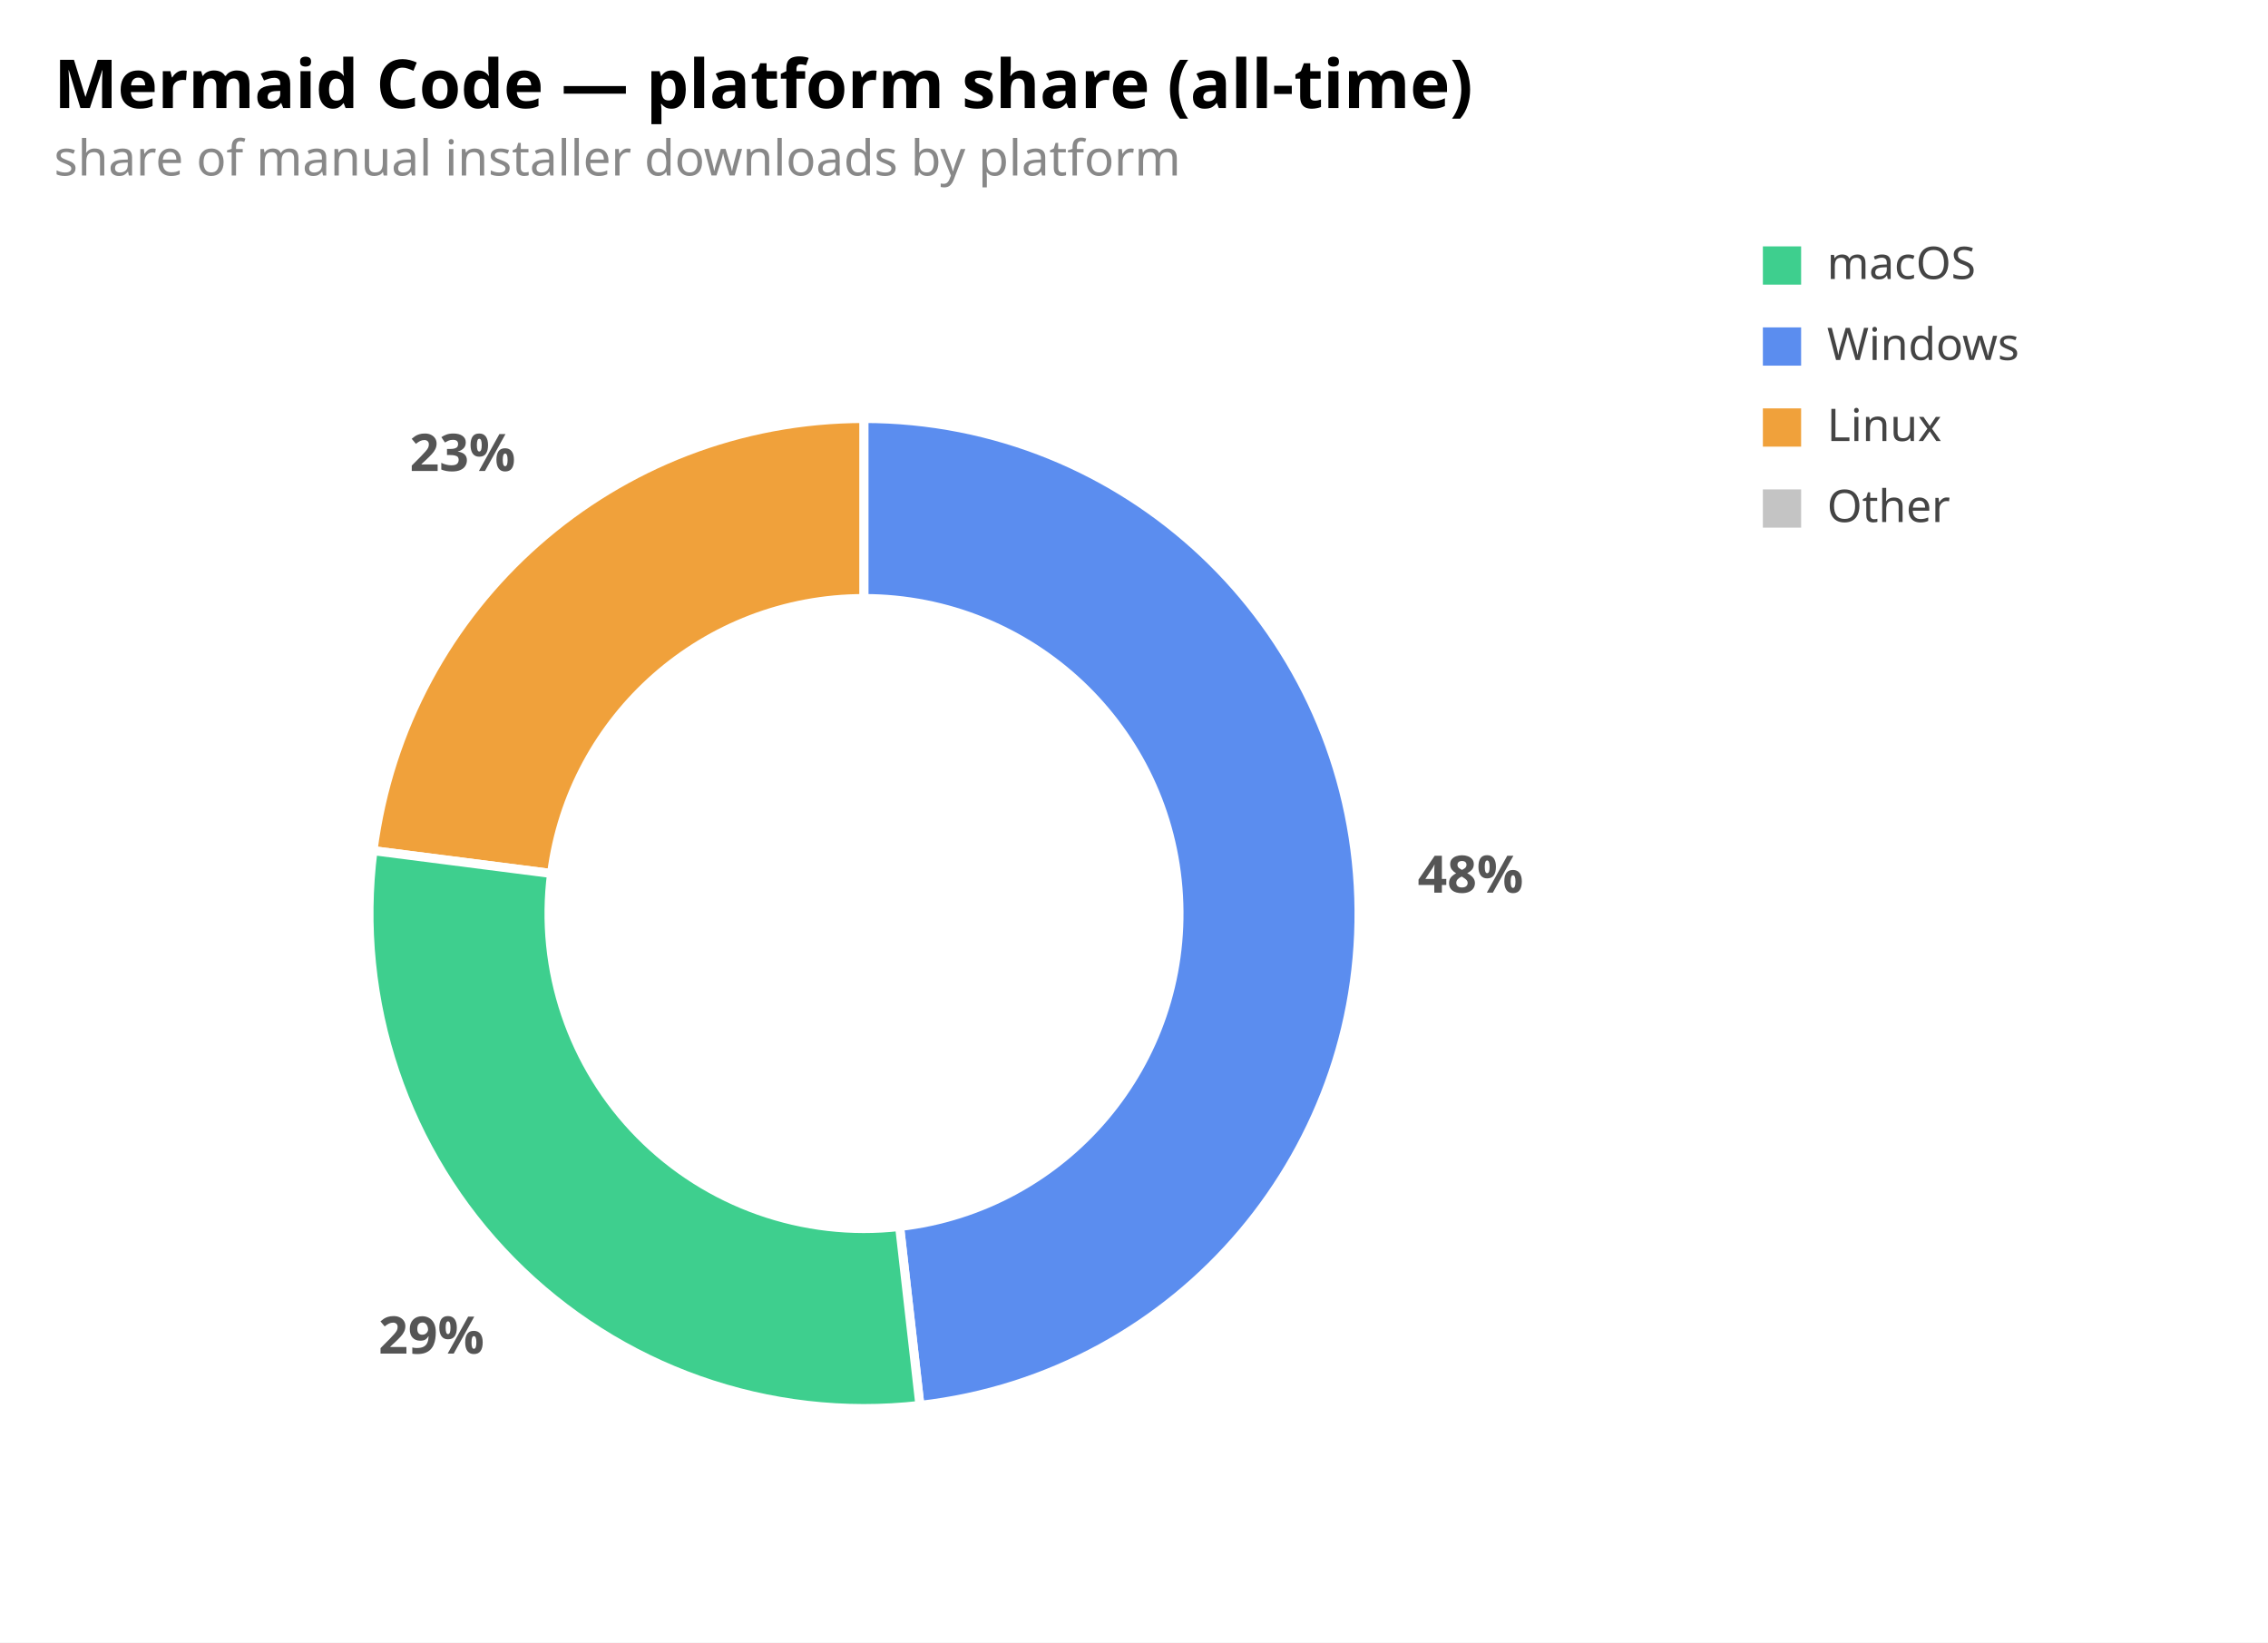
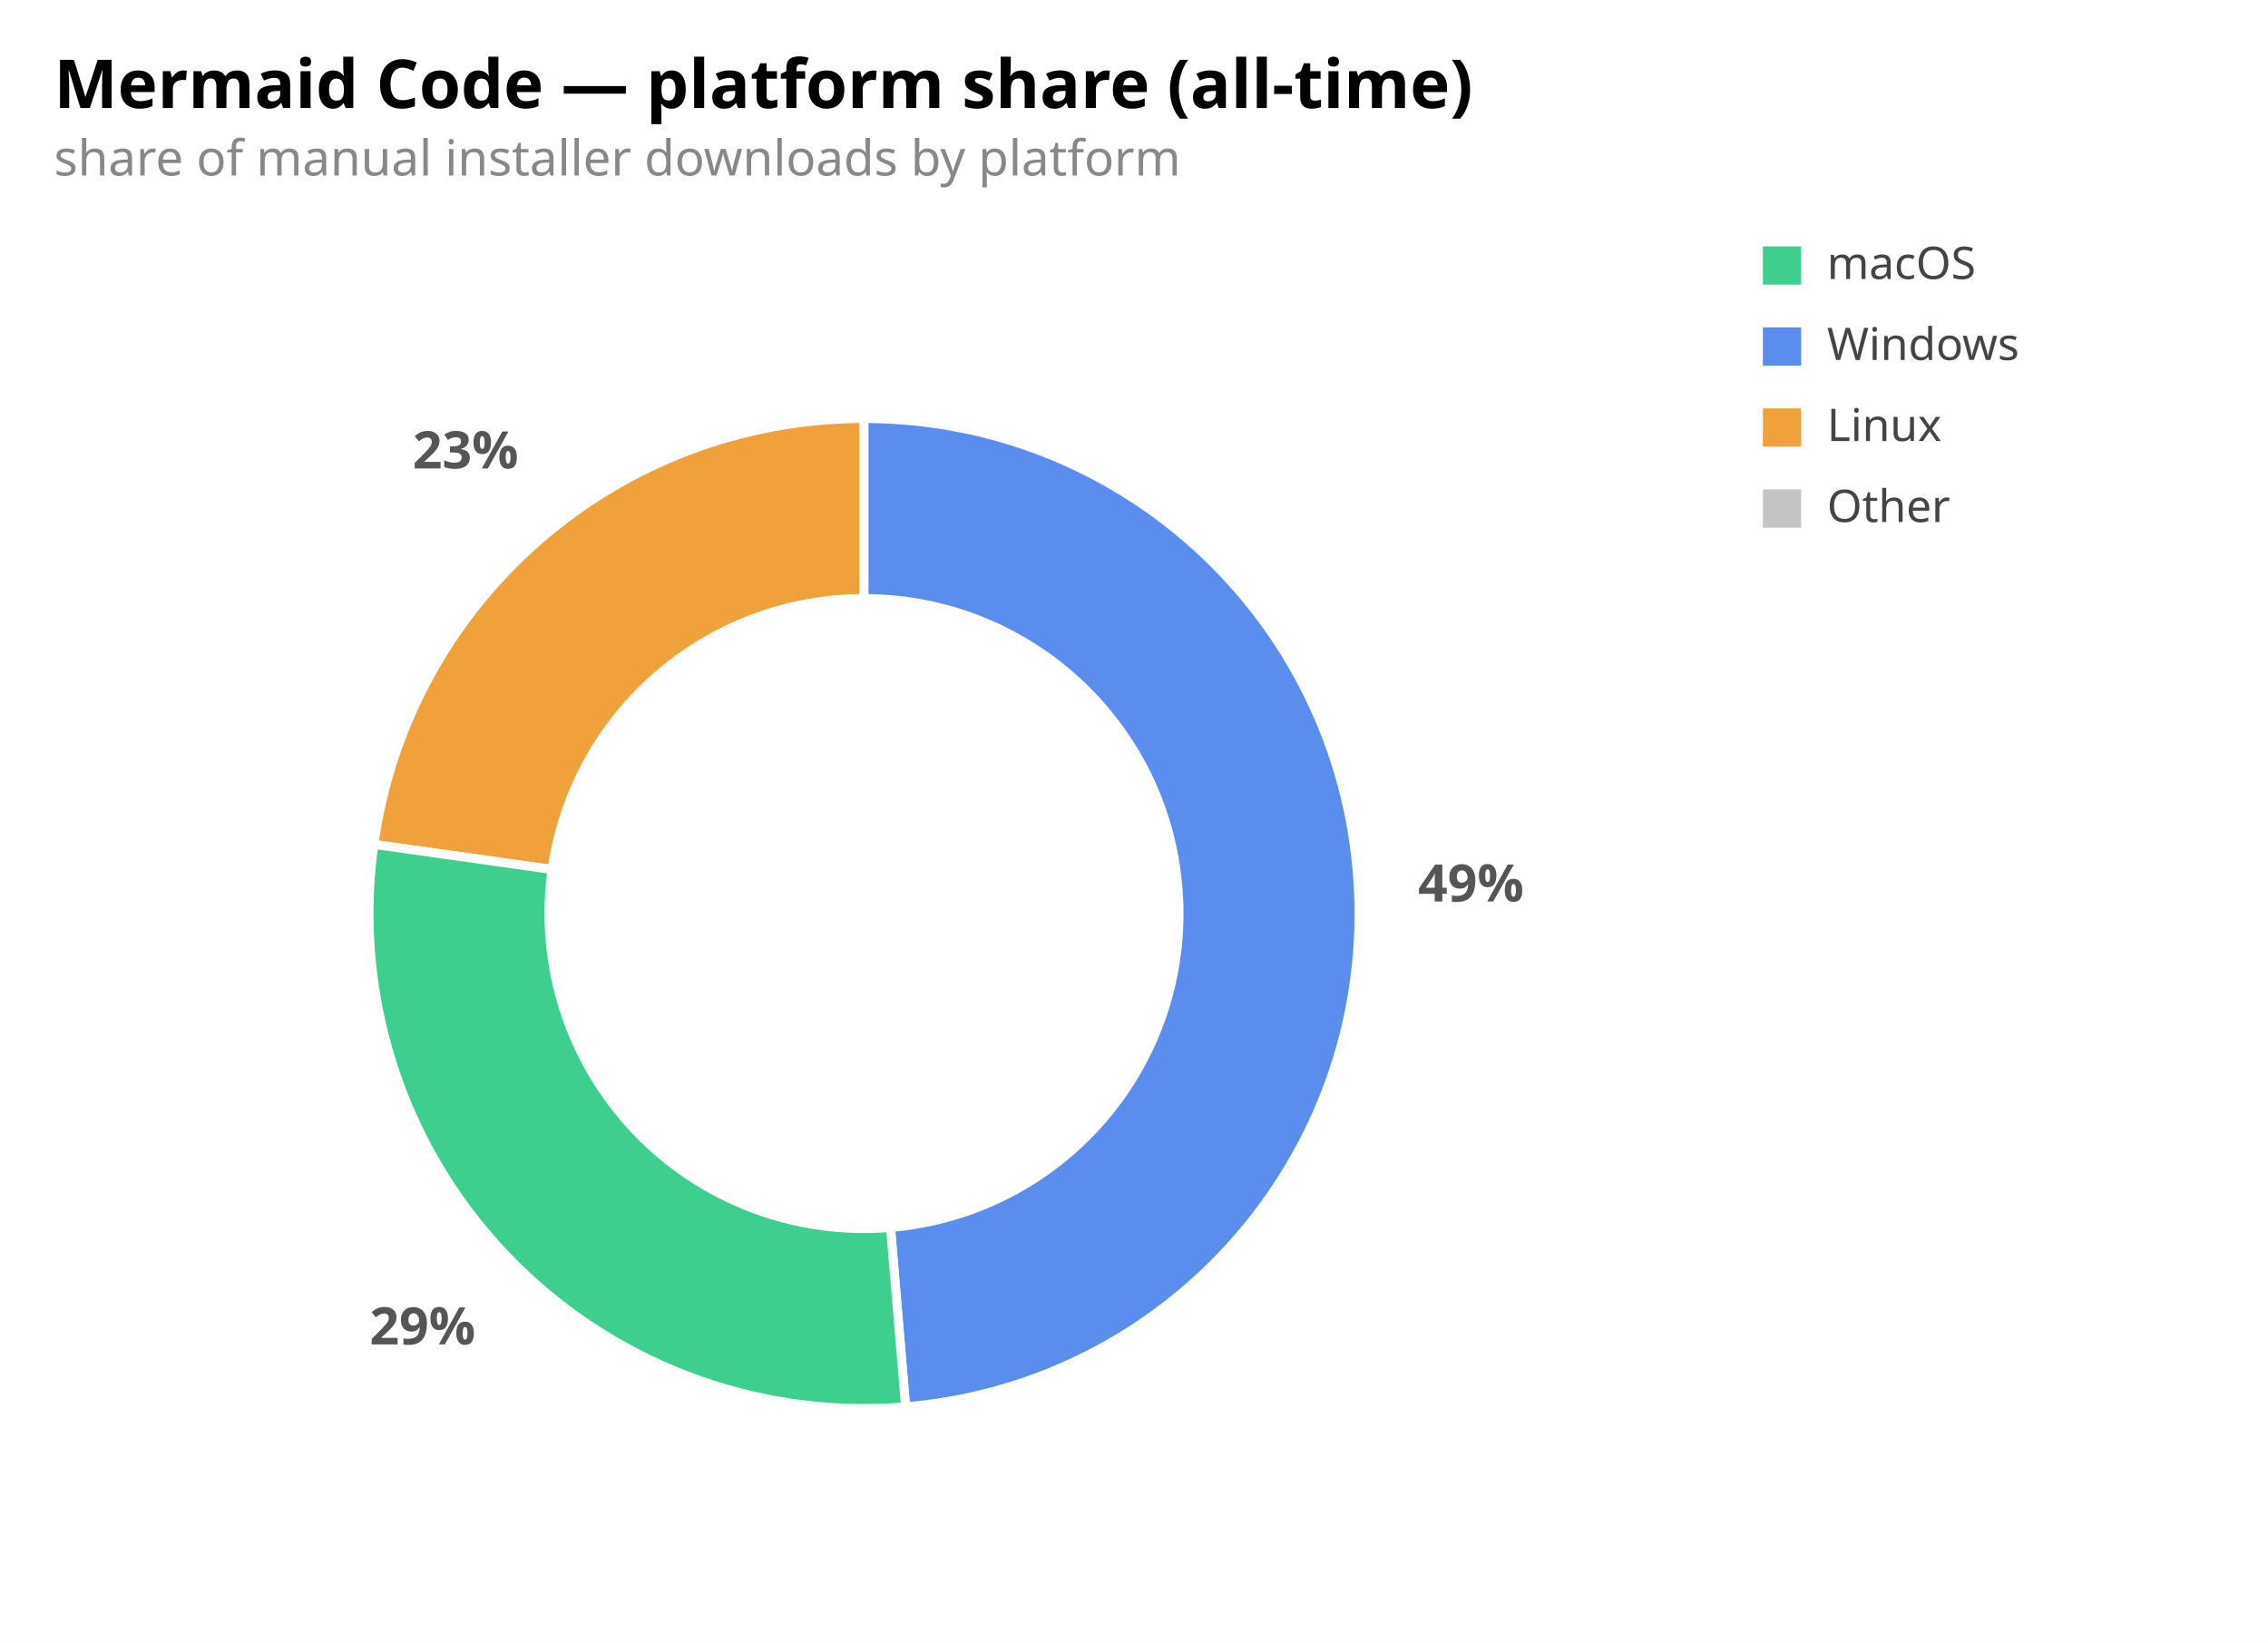
<svg xmlns="http://www.w3.org/2000/svg" version="1.1" class="marks" width="504" height="365" viewBox="0 0 504 365">
  <rect width="504" height="365" fill="white" />
  <g fill="none" stroke-miterlimit="4" transform="translate(12,53)">
    <g class="mark-group role-frame root" role="graphics-object" aria-roledescription="group mark container">
      <g transform="translate(0,0)">
        <path class="background" aria-hidden="true" d="M0,0h360v300h-360Z" />
        <g>
          <g class="mark-arc role-mark layer_0_marks" role="graphics-object" aria-roledescription="arc mark container">
-             <path aria-label="downloads: 51; platform: Linux" role="graphics-symbol" aria-roledescription="arc mark" transform="translate(180,150)" d="M0,-110A110,110,0,0,0,-109.109,-13.972L-69.433,-8.891A70,70,0,0,1,0,-70Z" fill="#f0a13b" stroke="white" stroke-width="2" />
-             <path aria-label="downloads: 107; platform: Windows" role="graphics-symbol" aria-roledescription="arc mark" transform="translate(180,150)" d="M12.427,109.296A110,110,0,0,0,0,-110L0,-70A70,70,0,0,1,7.908,69.552Z" fill="#5b8def" stroke="white" stroke-width="2" />
-             <path aria-label="downloads: 64; platform: macOS" role="graphics-symbol" aria-roledescription="arc mark" transform="translate(180,150)" d="M-109.109,-13.972A110,110,0,0,0,12.427,109.296L7.908,69.552A70,70,0,0,1,-69.433,-8.891Z" fill="#3ecf8e" stroke="white" stroke-width="2" />
+             <path aria-label="downloads: 51; platform: Linux" role="graphics-symbol" aria-roledescription="arc mark" transform="translate(180,150)" d="M0,-110A110,110,0,0,0,-108.92,-15.377L-69.313,-9.785A70,70,0,0,1,0,-70Z" fill="#f0a13b" stroke="white" stroke-width="2" />
+             <path aria-label="downloads: 109; platform: Windows" role="graphics-symbol" aria-roledescription="arc mark" transform="translate(180,150)" d="M9.246,109.611A110,110,0,0,0,0,-110L0,-70A70,70,0,0,1,5.884,69.752Z" fill="#5b8def" stroke="white" stroke-width="2" />
+             <path aria-label="downloads: 64; platform: macOS" role="graphics-symbol" aria-roledescription="arc mark" transform="translate(180,150)" d="M-108.92,-15.377A110,110,0,0,0,9.246,109.611L5.884,69.752A70,70,0,0,1,-69.313,-9.785Z" fill="#3ecf8e" stroke="white" stroke-width="2" />
          </g>
          <g class="mark-text role-mark layer_1_marks" role="graphics-object" aria-roledescription="text mark container">
-             <text aria-label="downloads: 51; platform: Linux; frac: 23%" role="graphics-symbol" aria-roledescription="text mark" text-anchor="middle" transform="translate(90.80891,51.65924)" font-family="sans-serif" font-size="11.5px" font-weight="600" fill="#555" opacity="1">23%</text>
-             <text aria-label="downloads: 107; platform: Windows; frac: 48%" role="graphics-symbol" aria-roledescription="text mark" text-anchor="middle" transform="translate(314.7838,145.3624)" font-family="sans-serif" font-size="11.5px" font-weight="600" fill="#555" opacity="1">48%</text>
-             <text aria-label="downloads: 64; platform: macOS; frac: 29%" role="graphics-symbol" aria-roledescription="text mark" text-anchor="middle" transform="translate(83.86754,247.7816)" font-family="sans-serif" font-size="11.5px" font-weight="600" fill="#555" opacity="1">29%</text>
+             <text aria-label="downloads: 51; platform: Linux; frac: 23%" role="graphics-symbol" aria-roledescription="text mark" text-anchor="middle" transform="translate(91.46379,51.08661)" font-family="sans-serif" font-size="11.5px" font-weight="600" fill="#555" opacity="1">23%</text>
+             <text aria-label="downloads: 109; platform: Windows; frac: 49%" role="graphics-symbol" aria-roledescription="text mark" text-anchor="middle" transform="translate(314.8805,147.3216)" font-family="sans-serif" font-size="11.5px" font-weight="600" fill="#555" opacity="1">49%</text>
+             <text aria-label="downloads: 64; platform: macOS; frac: 29%" role="graphics-symbol" aria-roledescription="text mark" text-anchor="middle" transform="translate(81.90086,245.7446)" font-family="sans-serif" font-size="11.5px" font-weight="600" fill="#555" opacity="1">29%</text>
          </g>
          <g class="mark-group role-legend" role="graphics-symbol" aria-roledescription="legend" aria-label="Symbol legend for fill color with 4 values: macOS, Windows, Linux, Other">
            <g transform="translate(378,0)">
              <path class="background" aria-hidden="true" d="M0,0h72v68h-72Z" pointer-events="none" />
              <g>
                <g class="mark-group role-legend-entry">
                  <g transform="translate(0,0)">
                    <path class="background" aria-hidden="true" d="M0,0h0v0h0Z" pointer-events="none" />
                    <g>
                      <g class="mark-group role-scope" role="graphics-object" aria-roledescription="group mark container">
                        <g transform="translate(0,0)">
                          <path class="background" aria-hidden="true" d="M0,0h72v14h-72Z" pointer-events="none" opacity="1" />
                          <g>
                            <g class="mark-symbol role-legend-symbol" pointer-events="none">
                              <path transform="translate(6,6)" d="M-5,-5h10v10h-10Z" fill="#3ecf8e" stroke="white" stroke-width="1.5" opacity="1" />
                            </g>
                            <g class="mark-text role-legend-label" pointer-events="none">
                              <text text-anchor="start" transform="translate(16,9)" font-family="sans-serif" font-size="10px" fill="#444" opacity="1">macOS</text>
                            </g>
                          </g>
                          <path class="foreground" aria-hidden="true" d="" pointer-events="none" display="none" />
                        </g>
                        <g transform="translate(0,18)">
                          <path class="background" aria-hidden="true" d="M0,0h72v14h-72Z" pointer-events="none" opacity="1" />
                          <g>
                            <g class="mark-symbol role-legend-symbol" pointer-events="none">
                              <path transform="translate(6,6)" d="M-5,-5h10v10h-10Z" fill="#5b8def" stroke="white" stroke-width="1.5" opacity="1" />
                            </g>
                            <g class="mark-text role-legend-label" pointer-events="none">
                              <text text-anchor="start" transform="translate(16,9)" font-family="sans-serif" font-size="10px" fill="#444" opacity="1">Windows</text>
                            </g>
                          </g>
                          <path class="foreground" aria-hidden="true" d="" pointer-events="none" display="none" />
                        </g>
                        <g transform="translate(0,36)">
                          <path class="background" aria-hidden="true" d="M0,0h72v14h-72Z" pointer-events="none" opacity="1" />
                          <g>
                            <g class="mark-symbol role-legend-symbol" pointer-events="none">
                              <path transform="translate(6,6)" d="M-5,-5h10v10h-10Z" fill="#f0a13b" stroke="white" stroke-width="1.5" opacity="1" />
                            </g>
                            <g class="mark-text role-legend-label" pointer-events="none">
                              <text text-anchor="start" transform="translate(16,9)" font-family="sans-serif" font-size="10px" fill="#444" opacity="1">Linux</text>
                            </g>
                          </g>
                          <path class="foreground" aria-hidden="true" d="" pointer-events="none" display="none" />
                        </g>
                        <g transform="translate(0,54)">
                          <path class="background" aria-hidden="true" d="M0,0h72v14h-72Z" pointer-events="none" opacity="1" />
                          <g>
                            <g class="mark-symbol role-legend-symbol" pointer-events="none">
                              <path transform="translate(6,6)" d="M-5,-5h10v10h-10Z" fill="#c4c4c4" stroke="white" stroke-width="1.5" opacity="1" />
                            </g>
                            <g class="mark-text role-legend-label" pointer-events="none">
                              <text text-anchor="start" transform="translate(16,9)" font-family="sans-serif" font-size="10px" fill="#444" opacity="1">Other</text>
                            </g>
                          </g>
                          <path class="foreground" aria-hidden="true" d="" pointer-events="none" display="none" />
                        </g>
                      </g>
                    </g>
                    <path class="foreground" aria-hidden="true" d="" pointer-events="none" display="none" />
                  </g>
                </g>
              </g>
              <path class="foreground" aria-hidden="true" d="" pointer-events="none" display="none" />
            </g>
          </g>
          <g class="mark-group role-title">
            <g transform="translate(0,-41)">
              <path class="background" aria-hidden="true" d="M0,0h0v0h0Z" pointer-events="none" />
              <g>
                <g class="mark-text role-title-text" role="graphics-symbol" aria-roledescription="title" aria-label="Title text 'Mermaid Code — platform share (all-time)'" pointer-events="none">
                  <text text-anchor="start" transform="translate(0,12)" font-family="sans-serif" font-size="15px" font-weight="600" fill="#000" opacity="1">Mermaid Code — platform share (all-time)</text>
                </g>
                <g class="mark-text role-title-subtitle" role="graphics-symbol" aria-roledescription="subtitle" aria-label="Subtitle text 'share of manual installer downloads by platform'" pointer-events="none">
                  <text text-anchor="start" transform="translate(0,27)" font-family="sans-serif" font-size="11px" fill="#888" opacity="1">share of manual installer downloads by platform</text>
                </g>
              </g>
              <path class="foreground" aria-hidden="true" d="" pointer-events="none" display="none" />
            </g>
          </g>
        </g>
        <path class="foreground" aria-hidden="true" d="" display="none" />
      </g>
    </g>
  </g>
</svg>
